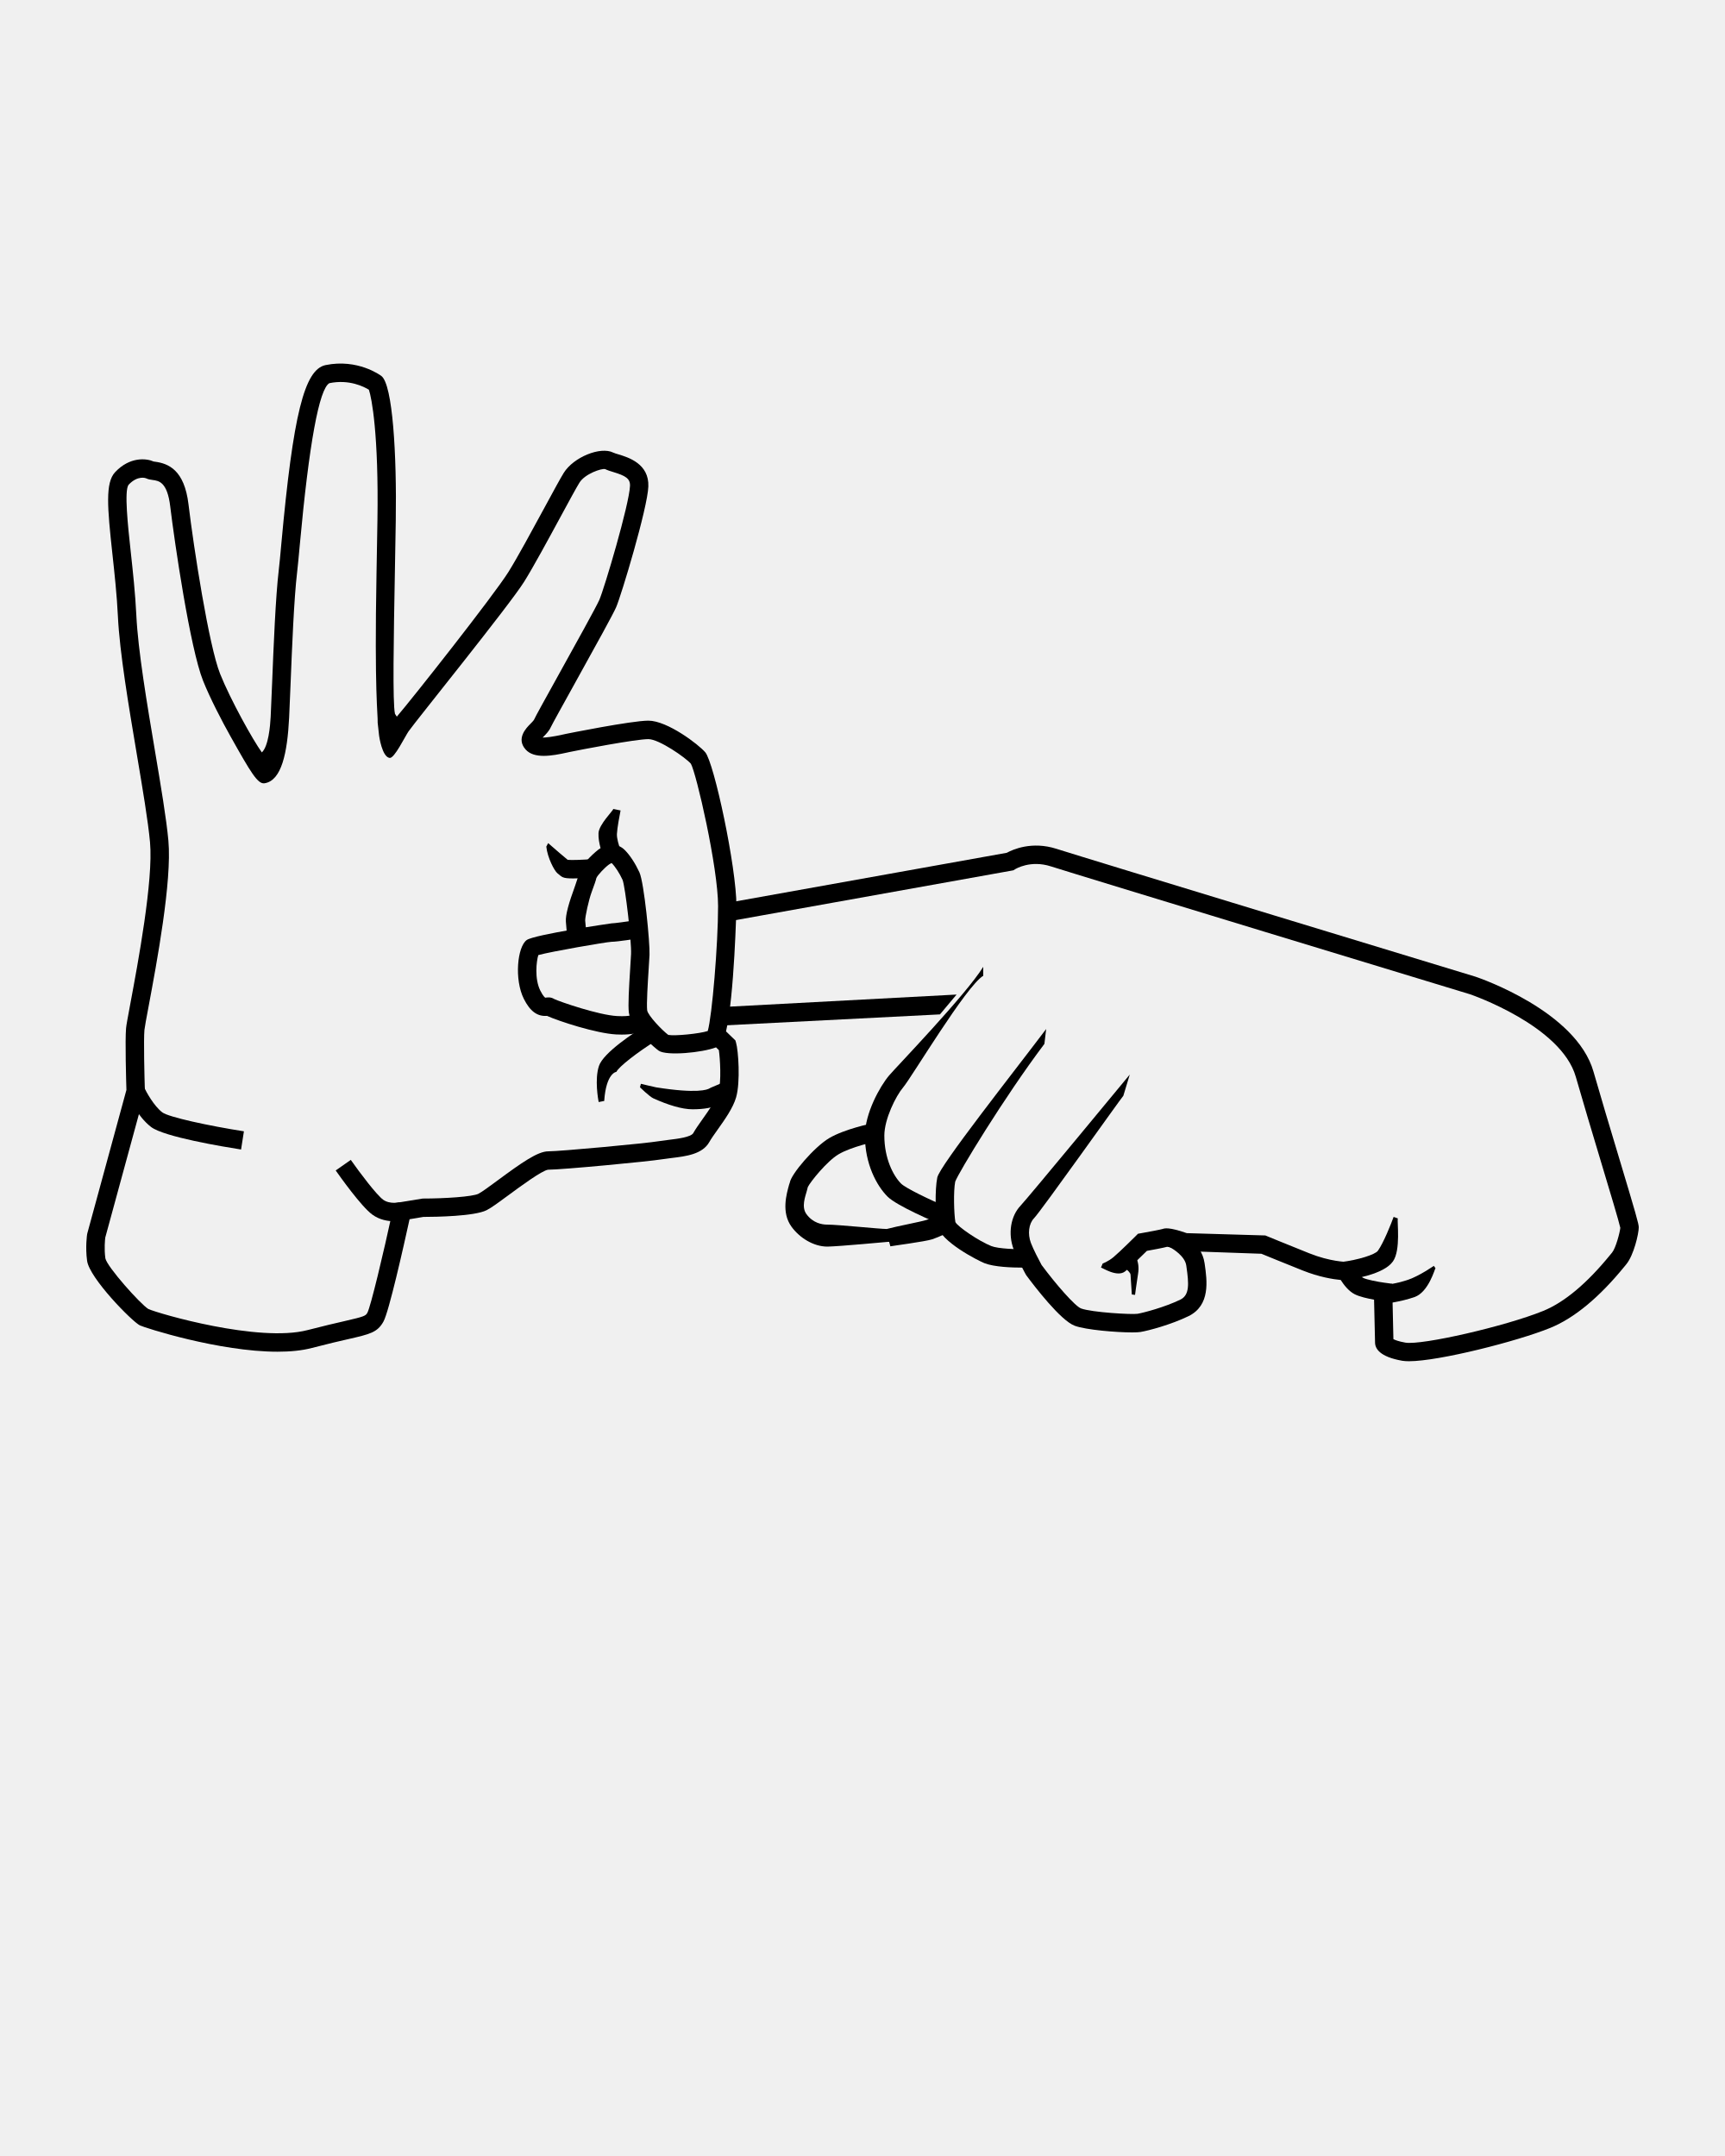
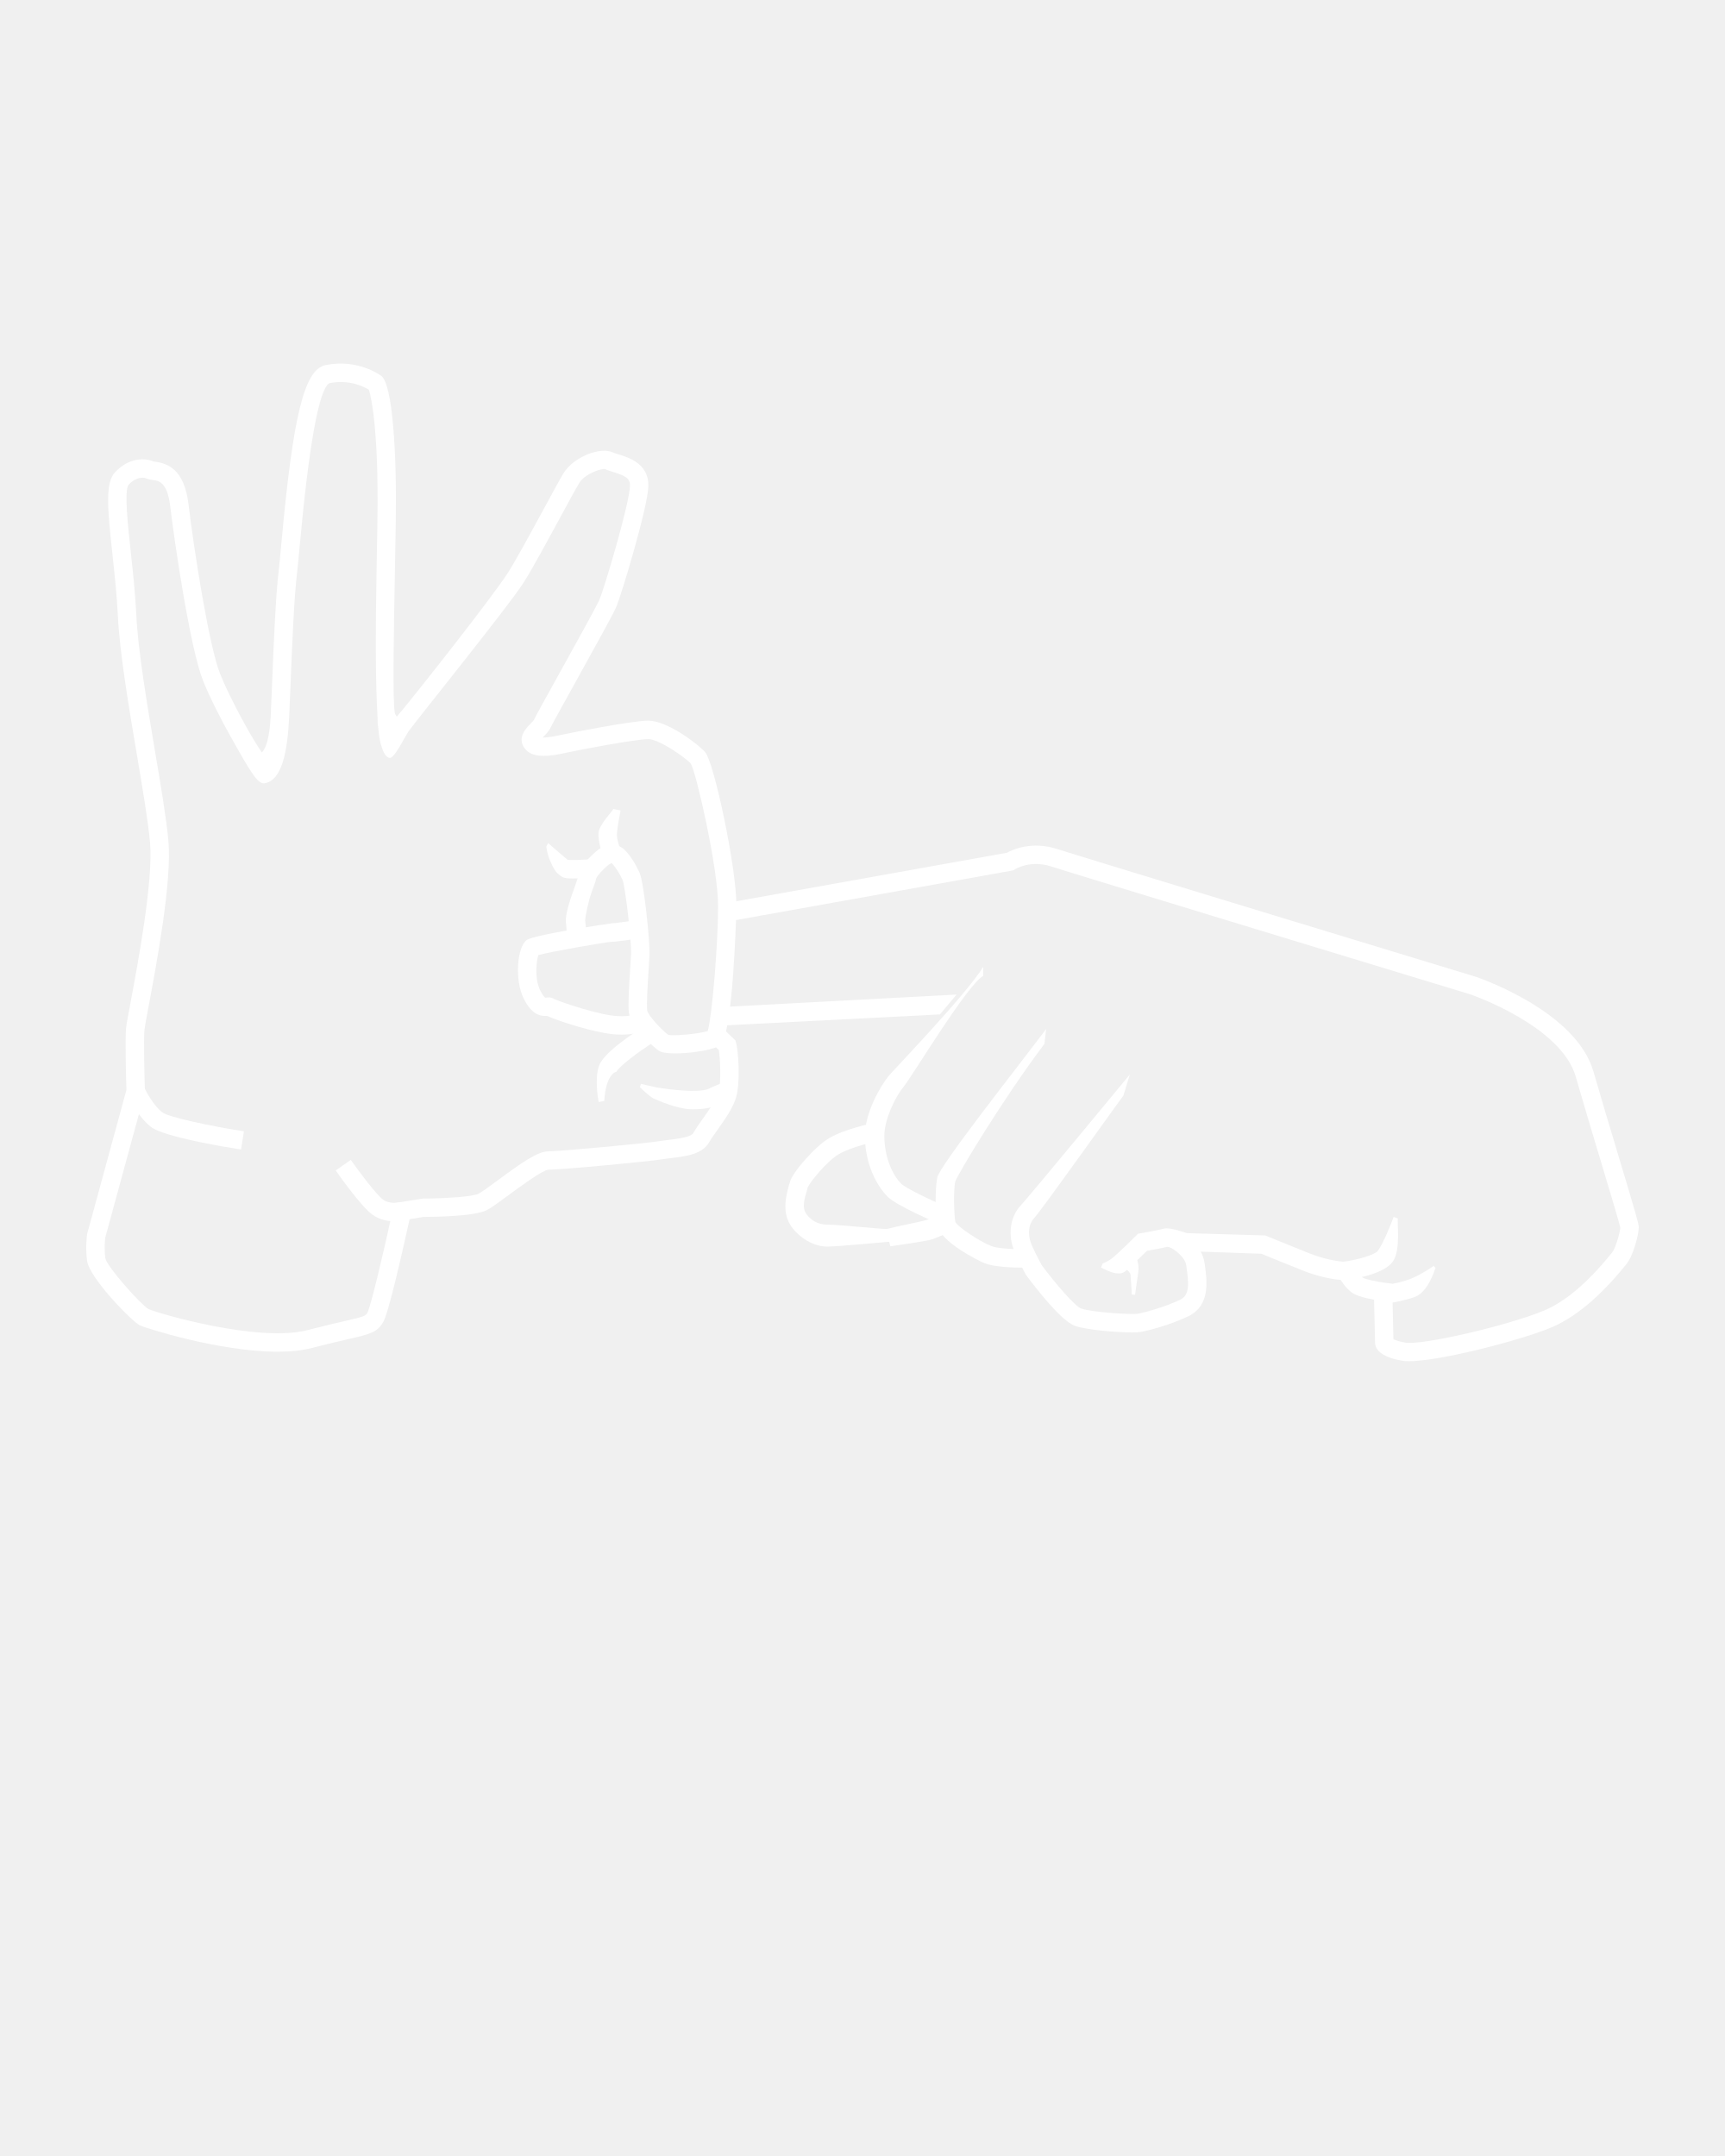
- <svg xmlns="http://www.w3.org/2000/svg" version="1.1" x="0px" y="0px" viewBox="0 0 100 125" enable-background="new 0 0 100 100" xml:space="preserve">
+ <svg xmlns="http://www.w3.org/2000/svg" version="1.1" x="0px" y="0px" viewBox="0 0 100 125" fill="white" enable-background="new 0 0 100 100" xml:space="preserve">
  <path d="M16.089,78.369c-3.393,0-7.713-1.394-7.979-1.526c-0.464-0.232-2.924-2.74-3.061-3.744  c-0.109-0.801-0.003-1.509,0.001-1.538l0.013-0.059l2.266-8.31c-0.015-0.481-0.084-2.882-0.021-3.578  c0.017-0.184,0.093-0.593,0.249-1.428c0.435-2.322,1.34-7.154,1.14-9.35c-0.11-1.218-0.43-3.112-0.768-5.118  c-0.466-2.763-0.994-5.895-1.094-7.986c-0.059-1.232-0.198-2.504-0.32-3.626c-0.292-2.686-0.418-4.116,0.157-4.729  c0.853-0.909,1.814-0.809,2.236-0.619c0.023,0.004,0.051,0.007,0.08,0.011c0.777,0.103,1.7,0.476,1.939,2.468  c0.303,2.533,1.182,8.203,1.834,9.834c0.592,1.48,1.899,3.836,2.419,4.552c0.383-0.36,0.483-1.526,0.511-2.067  c0.025-0.493,0.052-1.166,0.083-1.928c0.084-2.12,0.201-5.022,0.387-6.586c0.042-0.343,0.09-0.875,0.149-1.523  c0.684-7.485,1.332-10.097,2.565-10.352c1.858-0.382,3.177,0.588,3.232,0.63c0.662,0.497,0.896,4.578,0.836,8.402  c-0.016,1.033-0.035,2.06-0.053,3.05c-0.067,3.7-0.137,7.525,0.007,8.135l0.008,0.014c0.029,0.045,0.064,0.1,0.099,0.152  c0.891-1.037,5.623-7.033,6.474-8.394c0.512-0.82,1.377-2.417,2.073-3.7c0.524-0.967,0.938-1.732,1.131-2.041  c0.569-0.911,2.128-1.547,2.872-1.173c0.075,0.037,0.182,0.066,0.303,0.103c0.577,0.176,1.778,0.543,1.728,1.863  c-0.048,1.263-1.572,6.323-1.869,7.003c-0.177,0.404-1.097,2.07-2.377,4.379c-0.657,1.185-1.335,2.409-1.407,2.566  c-0.102,0.229-0.279,0.408-0.435,0.566c-0.013,0.013-0.026,0.026-0.041,0.041l0,0c0.192,0,0.551-0.036,1.197-0.18l0.149-0.033  c0.037-0.008,3.805-0.768,4.783-0.768c1.112,0,2.928,1.394,3.301,1.836c0.51,0.605,1.806,6.655,1.806,8.911  c0,0.062-0.121,5.213-0.604,7.268l0.542,0.523l0.04,0.134c0.132,0.441,0.262,2.279,0.001,3.174c-0.178,0.611-0.653,1.28-1.073,1.871  c-0.192,0.271-0.374,0.527-0.475,0.708c-0.398,0.716-1.359,0.832-2.208,0.934c-0.178,0.021-0.351,0.042-0.508,0.068  c-0.791,0.132-5.832,0.608-6.63,0.608c-0.349,0.036-1.659,1.004-2.289,1.469c-0.56,0.413-1.002,0.739-1.278,0.878  c-0.709,0.354-2.929,0.389-3.666,0.39l-0.801,0.134c-0.353,1.609-1.195,5.36-1.514,5.934c-0.349,0.629-0.774,0.727-2.036,1.016  c-0.507,0.116-1.184,0.271-2.101,0.511C17.504,78.305,16.818,78.369,16.089,78.369z M6.103,71.749  c-0.015,0.121-0.072,0.641,0.005,1.206c0.099,0.496,2.036,2.66,2.492,2.938c0.572,0.26,6.396,1.961,9.228,1.223  c0.93-0.242,1.616-0.399,2.131-0.518c1.178-0.271,1.237-0.305,1.341-0.493c0.191-0.364,0.903-3.334,1.48-5.995l0.077-0.354  l1.647-0.267c1.288,0,2.89-0.106,3.232-0.277c0.193-0.097,0.665-0.445,1.121-0.782c1.373-1.014,2.317-1.678,2.923-1.678  c0.676,0,5.622-0.455,6.455-0.594c0.172-0.028,0.36-0.052,0.556-0.075c0.474-0.057,1.268-0.152,1.401-0.392  c0.129-0.233,0.328-0.512,0.537-0.808c0.353-0.496,0.791-1.114,0.919-1.553c0.181-0.621,0.095-1.996,0.024-2.449l-0.163-0.158  c-0.804,0.309-2.857,0.505-3.317,0.197c-0.164-0.108-1.631-1.318-1.737-2.218c-0.051-0.431,0.004-1.39,0.081-2.599  c0.021-0.319,0.038-0.6,0.047-0.792c0.033-0.714-0.331-3.887-0.492-4.298c-0.18-0.39-0.423-0.766-0.632-0.975  c0,0.004-0.071,0.024-0.164,0.09c-0.231,0.166-0.668,0.623-0.725,0.786c-0.026,0.133-0.112,0.371-0.274,0.812  c-0.167,0.455-0.373,1.402-0.373,1.64C33.953,53.776,34,54.088,34,54.239V54h-1v0.082l-0.148-0.083l0,0c0,0-0.023-0.221-0.047-0.561  c-0.028-0.393,0.167-1.077,0.533-2.078c0.096-0.261,0.193-0.586,0.211-0.669c0.13-0.648,1.127-1.423,1.137-1.431  c0.544-0.389,1.13-0.38,1.534,0.024c0.301,0.301,0.607,0.771,0.847,1.289c0.274,0.594,0.617,4.106,0.586,4.787  c-0.009,0.197-0.029,0.485-0.049,0.813c-0.052,0.811-0.13,2.037-0.087,2.405c0.045,0.296,0.868,1.16,1.225,1.424  c0.385,0.073,1.823-0.072,2.287-0.226c0.248-0.842,0.599-5.004,0.599-7.244c0-2.228-1.264-7.716-1.578-8.254  c-0.292-0.343-1.843-1.425-2.46-1.425c-0.745,0-3.963,0.619-4.563,0.745l-0.137,0.03c-0.915,0.204-1.931,0.375-2.42-0.175  c-0.563-0.635,0.042-1.248,0.271-1.479c0.073-0.074,0.195-0.198,0.219-0.25c0.081-0.182,0.577-1.08,1.449-2.651  c0.913-1.646,2.163-3.9,2.333-4.289c0.298-0.684,1.739-5.547,1.78-6.616c0.016-0.429-0.273-0.588-0.972-0.801  c-0.171-0.052-0.333-0.102-0.469-0.17c-0.21-0.053-1.17,0.274-1.489,0.785c-0.175,0.281-0.603,1.07-1.098,1.984  c-0.703,1.296-1.576,2.909-2.106,3.757c-0.853,1.366-6.311,8.112-6.707,8.684c-0.2,0.289-0.815,1.566-1.089,1.536  c-0.448-0.049-0.615-1.291-0.615-1.291l-0.083-0.751c0.017-0.534-0.195-1.677-0.067-8.671c0.018-0.99,0.037-2.016,0.053-3.047  c0.079-4.997-0.335-7.129-0.495-7.587c-0.266-0.165-1.134-0.62-2.29-0.381c-0.592,0.325-1.177,3.491-1.718,9.402  c-0.061,0.662-0.11,1.203-0.152,1.553c-0.182,1.522-0.297,4.4-0.381,6.502c-0.031,0.767-0.058,1.444-0.083,1.94  c-0.104,2.038-0.436,3.648-1.424,3.8c-0.394,0.065-0.802-0.63-1.966-2.704c-0.508-0.904-1.195-2.229-1.599-3.24  c-0.753-1.883-1.659-8.065-1.903-10.104c-0.171-1.424-0.661-1.489-1.019-1.536c-0.125-0.017-0.254-0.034-0.381-0.097  c-0.003-0.002-0.476-0.199-1.016,0.376c-0.26,0.34-0.037,2.388,0.126,3.883c0.124,1.138,0.265,2.427,0.325,3.691  c0.097,2.028,0.619,5.126,1.08,7.86c0.341,2.026,0.664,3.94,0.778,5.199c0.213,2.343-0.676,7.092-1.154,9.643  c-0.12,0.638-0.222,1.187-0.235,1.329c-0.053,0.575,0.001,2.74,0.026,3.526l0.003,0.08L6.103,71.749z" />
  <path d="M34.958,49.597c-0.03-0.073-0.289-0.727-0.262-1.295c0.024-0.494,0.839-1.295,0.86-1.4l0.419,0.086  c-0.053,0.261-0.195,1.016-0.212,1.365c-0.012,0.264,0.119,0.681,0.184,0.841L34.958,49.597z" />
  <path d="M33.235,50.93c-0.647,0-0.643-0.078-0.92-0.3c-0.179-0.143-0.579-0.906-0.645-1.546l0.107-0.202  c0.441,0.387,0.944,0.818,1.134,0.97c0.236,0.023,0.892-0.001,1.422-0.044l0.084,1.065C33.898,50.914,33.517,50.93,33.235,50.93z" />
  <path d="M34.705,63.894c-0.026-0.133-0.243-1.317,0.018-2.096c0.257-0.768,2.039-1.937,2.793-2.402l0.563,0.908  c-1.13,0.7-2.226,1.559-2.344,1.838c0,0-0.598,0.054-0.708,1.689L34.705,63.894z" />
  <path d="M40.14,64.314c-0.604,0-1.419-0.252-2.262-0.633c-0.23-0.104-0.778-0.644-0.778-0.644l0.054-0.2  c0.018,0,0.747,0.184,0.884,0.205c2.372,0.376,2.973,0.138,3.1,0.056l0.081-0.042l0.864-0.367l0.417,0.982l-0.828,0.352  C41.341,64.218,40.838,64.314,40.14,64.314z" />
  <path d="M36.043,59.983c-0.1,0-0.206-0.002-0.319-0.008c-1.167-0.062-3.337-0.771-4.014-1.077c-0.562,0.044-0.983-0.268-1.342-0.986  c-0.563-1.125-0.378-3.021,0.167-3.411c0.441-0.315,4.881-0.967,4.917-0.967c0.161,0,0.889-0.101,1.498-0.198l0.169,1.055  c-0.222,0.035-1.342,0.212-1.667,0.212c-0.34,0.018-3.494,0.563-4.245,0.77c-0.11,0.348-0.231,1.369,0.116,2.062  c0.175,0.352,0.286,0.409,0.287,0.41c0.124-0.022,0.323-0.049,0.519,0.076c0.33,0.158,2.572,0.932,3.652,0.988  c0.804,0.044,1.024-0.112,1.026-0.113c0,0-0.037,0.027-0.075,0.103l0.953,0.483C37.567,59.614,37.197,59.983,36.043,59.983z" />
  <path d="M13.975,66.646c-1.034-0.162-4.465-0.732-5.215-1.305c-0.797-0.607-1.356-1.812-1.38-1.862l0.971-0.446  c0.13,0.28,0.572,1.09,1.057,1.459c0.366,0.279,2.741,0.788,4.732,1.099L13.975,66.646z" />
  <path d="M22.858,70.805c-0.365,0-0.844-0.074-1.27-0.382c-0.641-0.464-1.884-2.217-2.127-2.563l0.875-0.612  c0.522,0.745,1.494,2.032,1.878,2.31c0.386,0.279,0.958,0.148,0.962,0.147l0.256,1.037C23.384,70.754,23.16,70.805,22.858,70.805z" />
  <path d="M81.677,78.921c-0.151,0-0.282-0.009-0.388-0.027c-1.303-0.229-1.576-0.704-1.576-1.062l-0.057-2.479  c-0.357-0.064-0.831-0.17-1.117-0.313c-0.36-0.181-0.646-0.561-0.816-0.83c-0.427-0.04-1.24-0.164-2.214-0.554  c-1.114-0.445-2.091-0.845-2.385-0.966l-4.605-0.162c-0.334-0.119-0.715-0.227-0.857-0.242c-0.246,0.065-0.814,0.172-1.175,0.236  c-0.27,0.267-0.921,0.906-1.252,1.182c-0.464,0.388-1.359-0.228-1.41-0.211l0.099-0.238c0,0,0.316-0.111,0.628-0.371  c0.377-0.314,1.29-1.227,1.3-1.235l0.118-0.119l0.166-0.029c0.518-0.091,1.146-0.212,1.261-0.248  c0.118-0.039,0.361-0.121,1.401,0.242l4.554,0.134l0.09,0.037c0.001,0.001,1.134,0.467,2.465,1c1.211,0.484,2.131,0.495,2.141,0.495  l0.327,0.003l0.148,0.293c0.124,0.245,0.354,0.558,0.495,0.629c0.221,0.109,0.854,0.231,1.234,0.282l0.453,0.061l0.072,3.212  c0.095,0.049,0.298,0.132,0.698,0.202c0.952,0.161,5.798-0.949,7.984-1.838c1.232-0.501,2.545-1.601,3.9-3.269l0.096-0.117  c0.209-0.25,0.452-1.161,0.476-1.434c-0.069-0.334-0.607-2.122-1.128-3.853c-0.49-1.631-1.043-3.469-1.454-4.906  c-0.848-2.967-6.079-4.764-6.132-4.781c-0.918-0.278-22.837-6.944-24.293-7.414c-1.189-0.384-2.048,0.146-2.083,0.169l-0.089,0.056  l-0.106,0.021l-16.26,2.916l-0.188-1.052l16.167-2.898c0.341-0.187,1.454-0.691,2.887-0.228c1.448,0.467,24.063,7.344,24.292,7.414  c0.252,0.085,5.833,2.004,6.833,5.505c0.41,1.434,0.961,3.266,1.45,4.892C94.847,70.418,95,70.959,95,71.158  c0,0.367-0.289,1.621-0.725,2.145l-0.087,0.106c-1.47,1.809-2.926,3.015-4.328,3.584C87.977,77.759,83.422,78.921,81.677,78.921z" />
  <path d="M65.634,77.25c-0.917,0-2.669-0.144-3.327-0.384c-0.821-0.299-2.355-2.312-2.807-2.921l-0.038-0.061  c-0.021-0.037-0.499-0.912-0.699-1.449c-0.34-0.906-0.178-1.926,0.402-2.535c0.434-0.456,6.288-7.553,6.329-7.599l-0.373,1.229  c-0.169,0.188-4.736,6.638-5.182,7.106c-0.301,0.314-0.373,0.9-0.177,1.425c0.139,0.37,0.479,1.02,0.619,1.278  c0.833,1.124,1.945,2.397,2.29,2.523c0.632,0.229,2.932,0.361,3.269,0.309c0.355-0.06,1.575-0.38,2.485-0.821  c0.547-0.266,0.495-0.93,0.354-1.911l-0.01-0.069c-0.075-0.531-0.749-0.963-0.979-1.071l0.458-0.965  c0.144,0.067,1.41,0.7,1.579,1.885l0.011,0.068c0.136,0.955,0.344,2.398-0.946,3.024c-1,0.485-2.302,0.835-2.776,0.914  C66.018,77.241,65.849,77.25,65.634,77.25z" />
  <path d="M65.8,75.074l-0.187-0.023c0,0-0.049-0.711-0.075-1.145c-0.015-0.241-0.657-0.584-0.666-0.596l0.779-0.729  c0.047,0.047,0.455,0.488,0.324,1.269C65.889,74.374,65.8,75.074,65.8,75.074z" />
  <path d="M59.252,73.493c-0.558,0-1.621-0.032-2.189-0.26c-0.315-0.126-2.568-1.247-2.731-2.199  c-0.101-0.582-0.144-2.031,0.003-2.763c0.137-0.685,4.405-6.082,6.312-8.611l-0.102,0.862c-2.354,3.126-4.993,7.489-5.171,7.988  c-0.108,0.55-0.072,1.859,0.011,2.343c0.125,0.261,1.354,1.1,2.075,1.388c0.41,0.165,1.507,0.199,2.106,0.18l0.031,1.068  C59.554,73.49,59.428,73.493,59.252,73.493z" />
  <path d="M54.566,71.006c-0.425-0.178-2.576-1.093-3.113-1.629c-0.635-0.635-1.313-1.897-1.313-3.537c0-1.285,0.864-2.85,1.401-3.485  C51.928,61.896,56,57.675,57,56.054v0.519c-1,0.602-4.15,5.89-4.645,6.473c-0.42,0.496-1.089,1.832-1.089,2.795  c0,1.314,0.51,2.32,0.971,2.782c0.256,0.256,1.624,0.925,2.757,1.397L54.566,71.006z" />
  <polygon points="41.749,59.462 41.695,58.395 55.454,57.662 54.49,58.812 " />
  <path d="M51.544,72h-0.072c-0.028,0-2.829,0.264-3.504,0.275c-0.799,0.002-1.616-0.504-2.089-1.161  c-0.594-0.827-0.283-1.888-0.133-2.433c0.018-0.066,0.034-0.084,0.04-0.119c0.083-0.498,1.418-2.064,2.286-2.578  c0.895-0.528,2.435-0.844,2.5-0.858l0.218,1.051c-0.014,0.003-1.432,0.305-2.174,0.744c-0.677,0.398-1.644,1.605-1.785,1.9  c-0.012,0.054-0.031,0.128-0.056,0.215c-0.097,0.354-0.325,0.938-0.029,1.35C47.129,70.918,47.664,71,47.944,71  c0.002,0,0.004,0,0.006,0c0.634,0,2.999,0.25,3.456,0.254c0.601-0.162,2-0.424,2.304-0.525c0.364-0.121,0.91-0.323,0.915-0.327  l0.466,0.993c-0.024,0.011-0.614,0.311-1.043,0.454c-0.41,0.136-2.35,0.387-2.432,0.41L51.544,72z" />
  <path d="M77.903,74.228l-0.129-1.061c0.941-0.115,1.944-0.425,2.104-0.65c0.33-0.462,0.771-1.574,0.912-1.964l0.245,0.089  c-0.057,0.158,0.186,1.833-0.288,2.496C80.209,73.894,78.435,74.162,77.903,74.228z" />
  <path d="M80.16,75.604l-0.121-1.061c0.009-0.001,0.921-0.108,1.609-0.352c0.675-0.237,1.463-0.795,1.471-0.8l0.097,0.136  c-0.037,0.027-0.394,1.383-1.211,1.672C81.2,75.484,80.202,75.6,80.16,75.604z" />
</svg>
